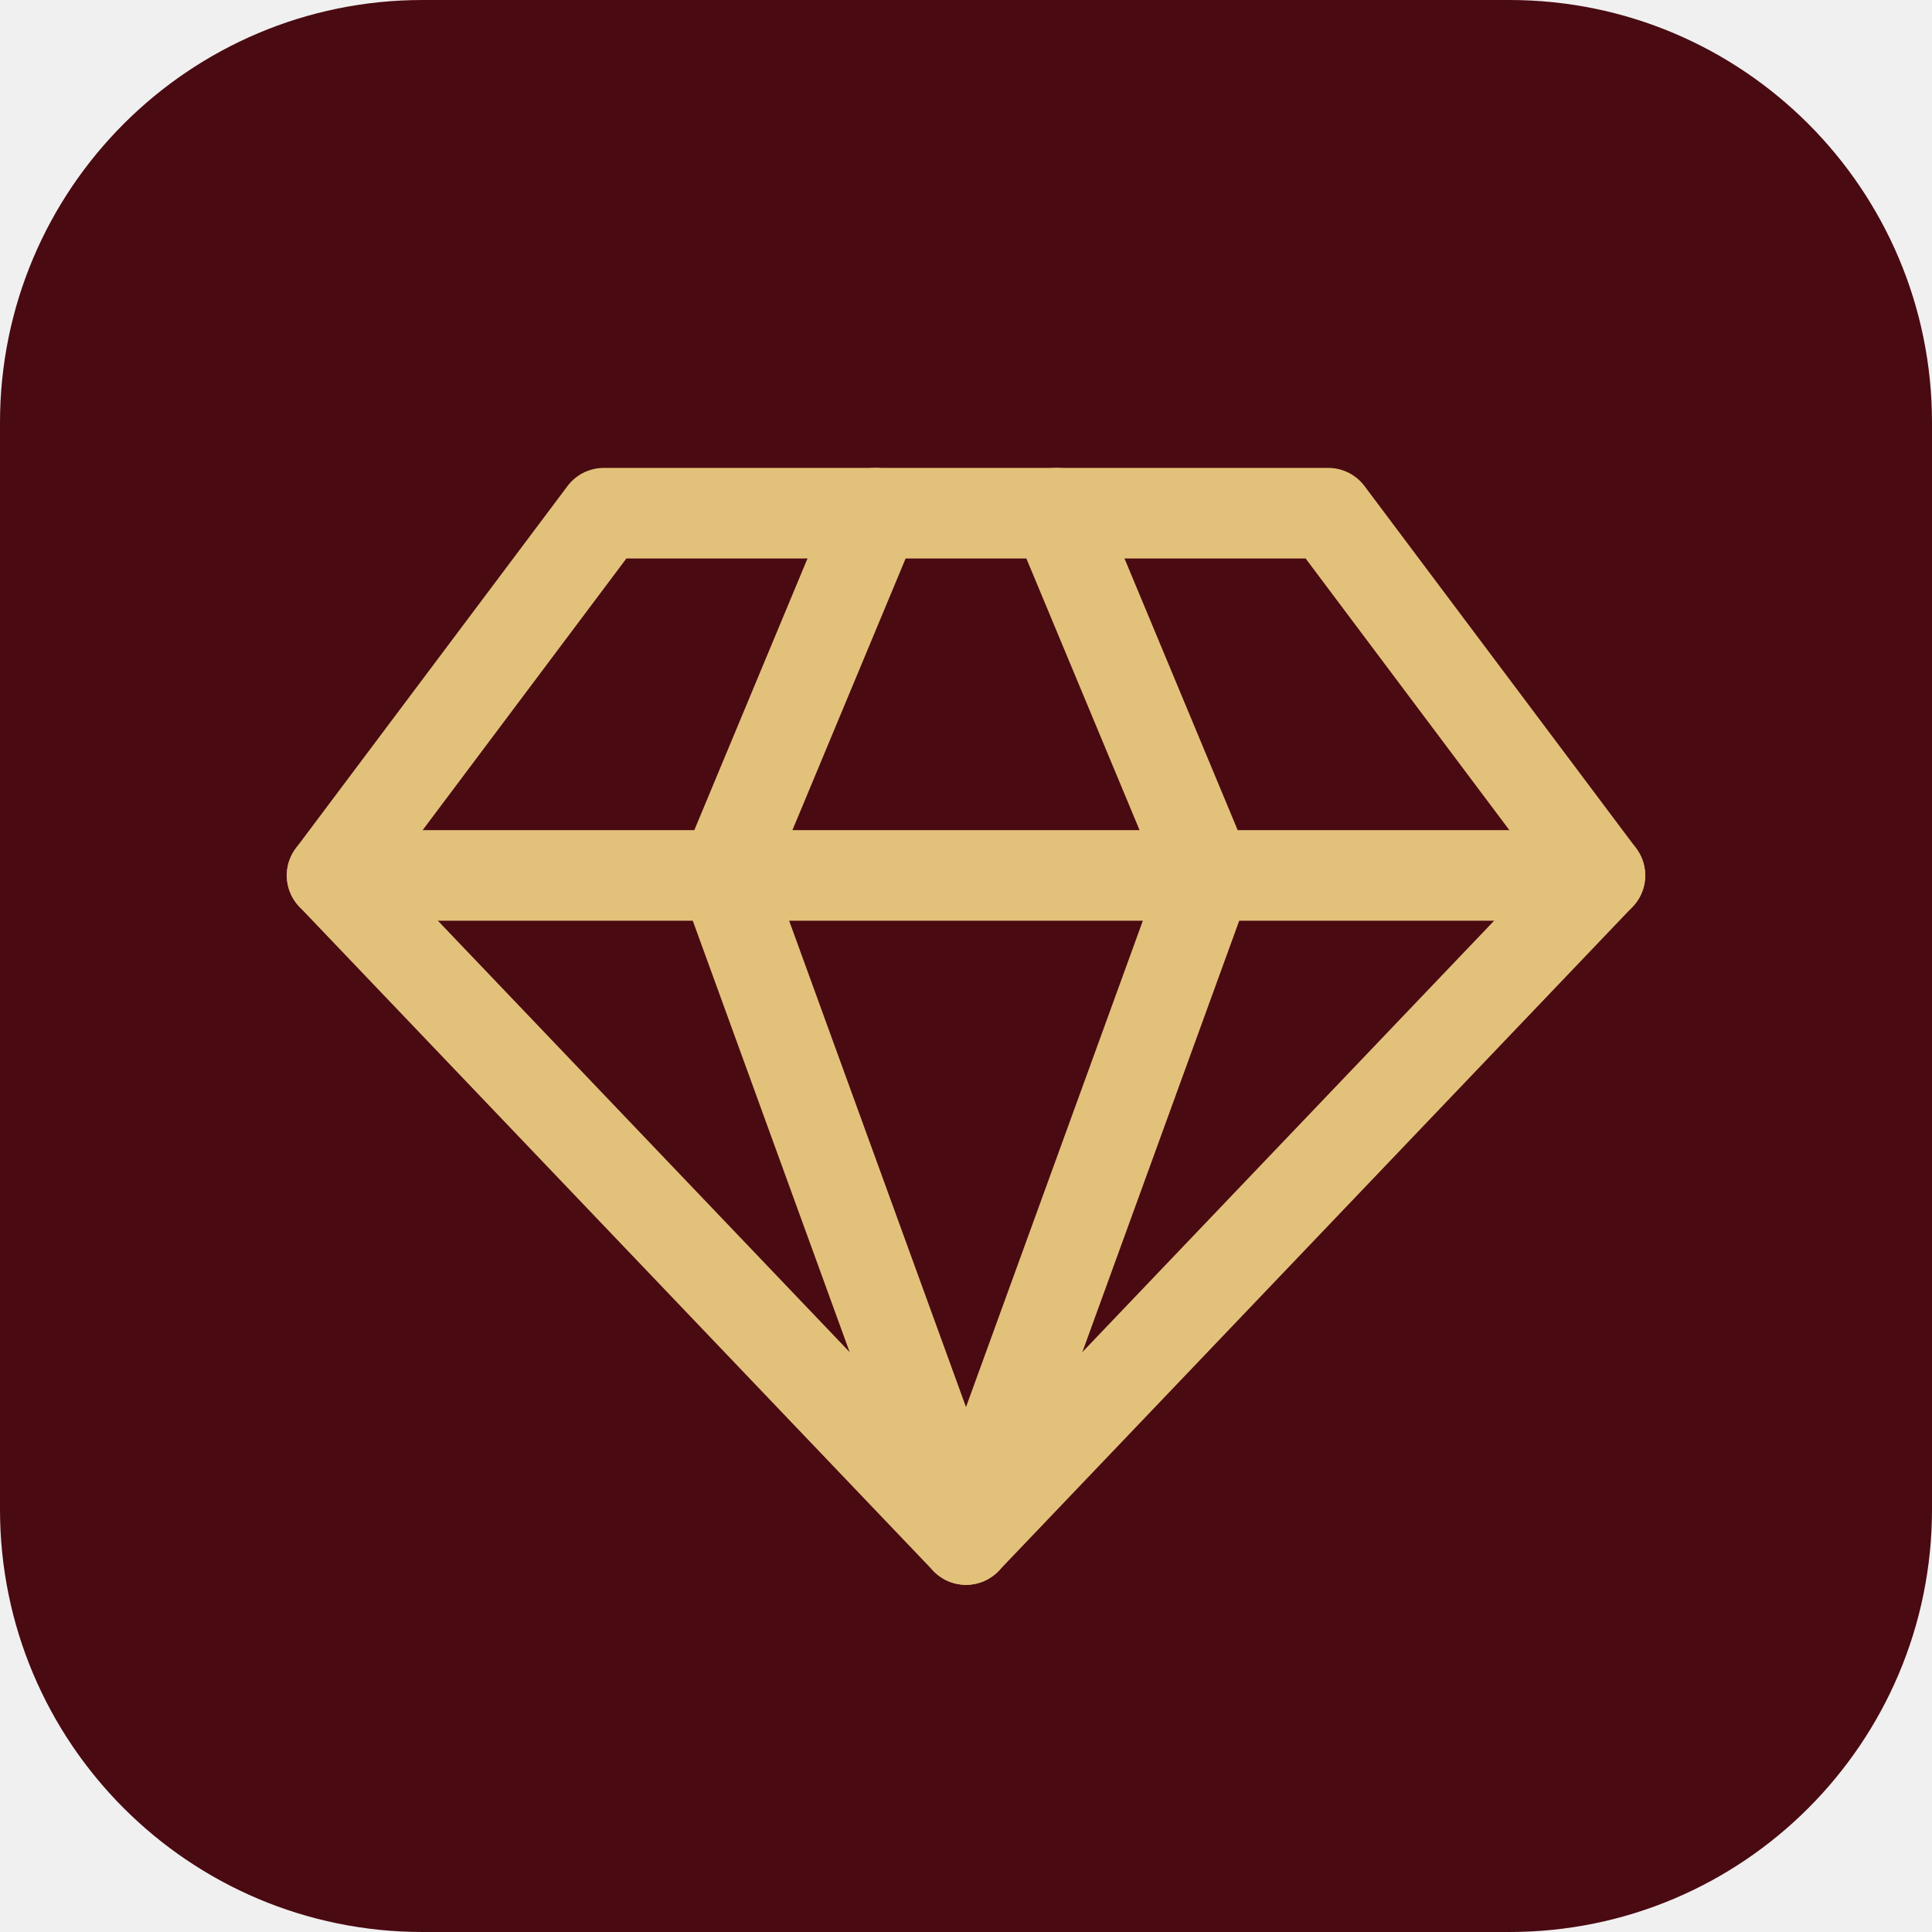
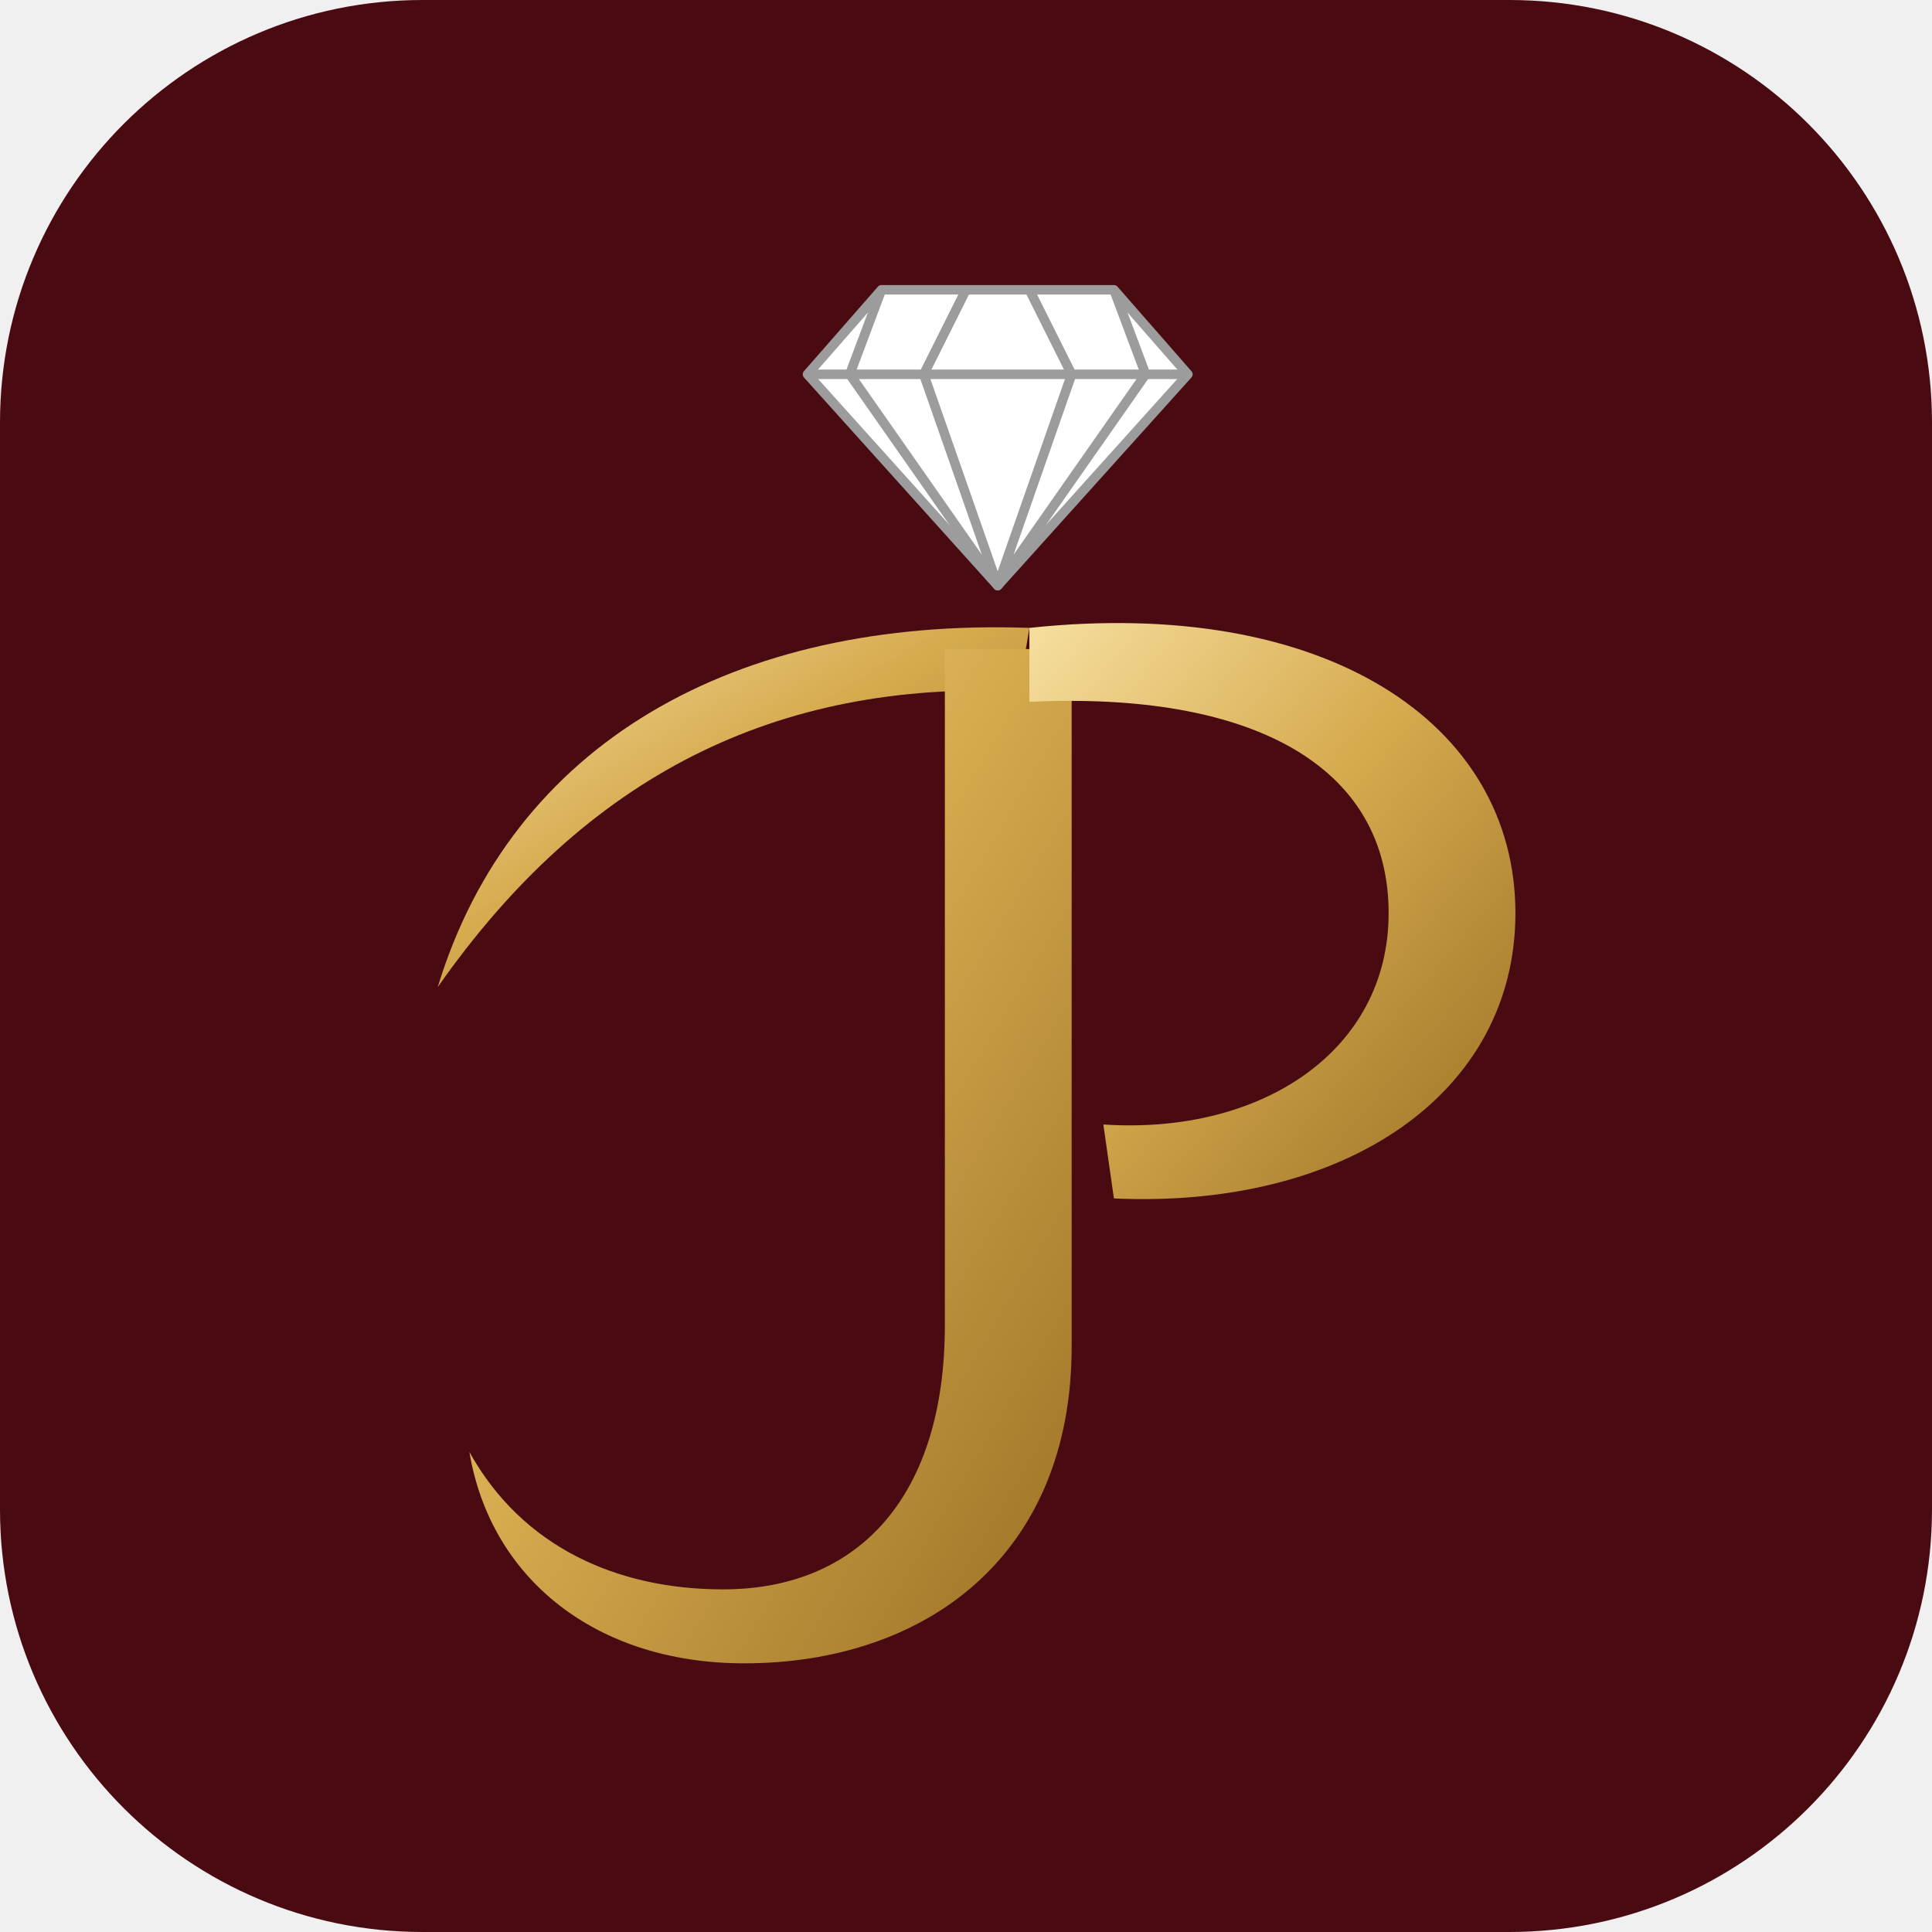
<svg xmlns="http://www.w3.org/2000/svg" viewBox="0 0 64 64">
-   <rect width="64" height="64" rx="14" fill="#4A0A12" />
-   <g fill="none" stroke="#E2C27A" stroke-width="3" stroke-linejoin="round" stroke-linecap="round">
-     <path d="M20 17h24l9 12-21 22-21-22Z" />
-     <path d="M11 29h42" />
-     <path d="M29 17l-5 12 8 22 8-22-5-12" />
-   </g>
+   <rect width="64" height="64" rx="14" fill="#4a0a12" />
+   <svg x="11" y="6" width="42" height="52" viewBox="0 0 120 140">
+     <defs>
+       <linearGradient id="g" x1="0" y1="0" x2="1" y2="1">
+         <stop offset="0" stop-color="#f6df9f" />
+         <stop offset="0.45" stop-color="#d6aa4e" />
+         <stop offset="1" stop-color="#9a7024" />
+       </linearGradient>
+     </defs>
+     <g stroke="#9c9c9c" stroke-width="0.9" stroke-linejoin="round">
+       <path d="M52 6h22l7 8-18 20-18-20Z" fill="#fff" />
+       <path d="M45 14h36M52 6l-3 8 14 20 14-20-3-8M60 6l-4 8 7 20 7-20-4-8" fill="none" />
+     </g>
+     <g fill="url(#g)">
+       <path d="M10 72C17 49 38 37 66 38l-1 6C42 43 24 52 10 72Z" />
+       <path d="M58 40h12v66c0 20-14 30-31 30-14 0-24-8-26-20 5 9 14 13 24 13 13 0 21-9 21-25Z" />
+       <path d="M66 38c28-3 46 9 46 27 0 17-16 28-38 27l-1-7c15 1 27-7 27-20 0-14-13-21-34-20Z" />
+     </g>
+   </svg>
</svg>
